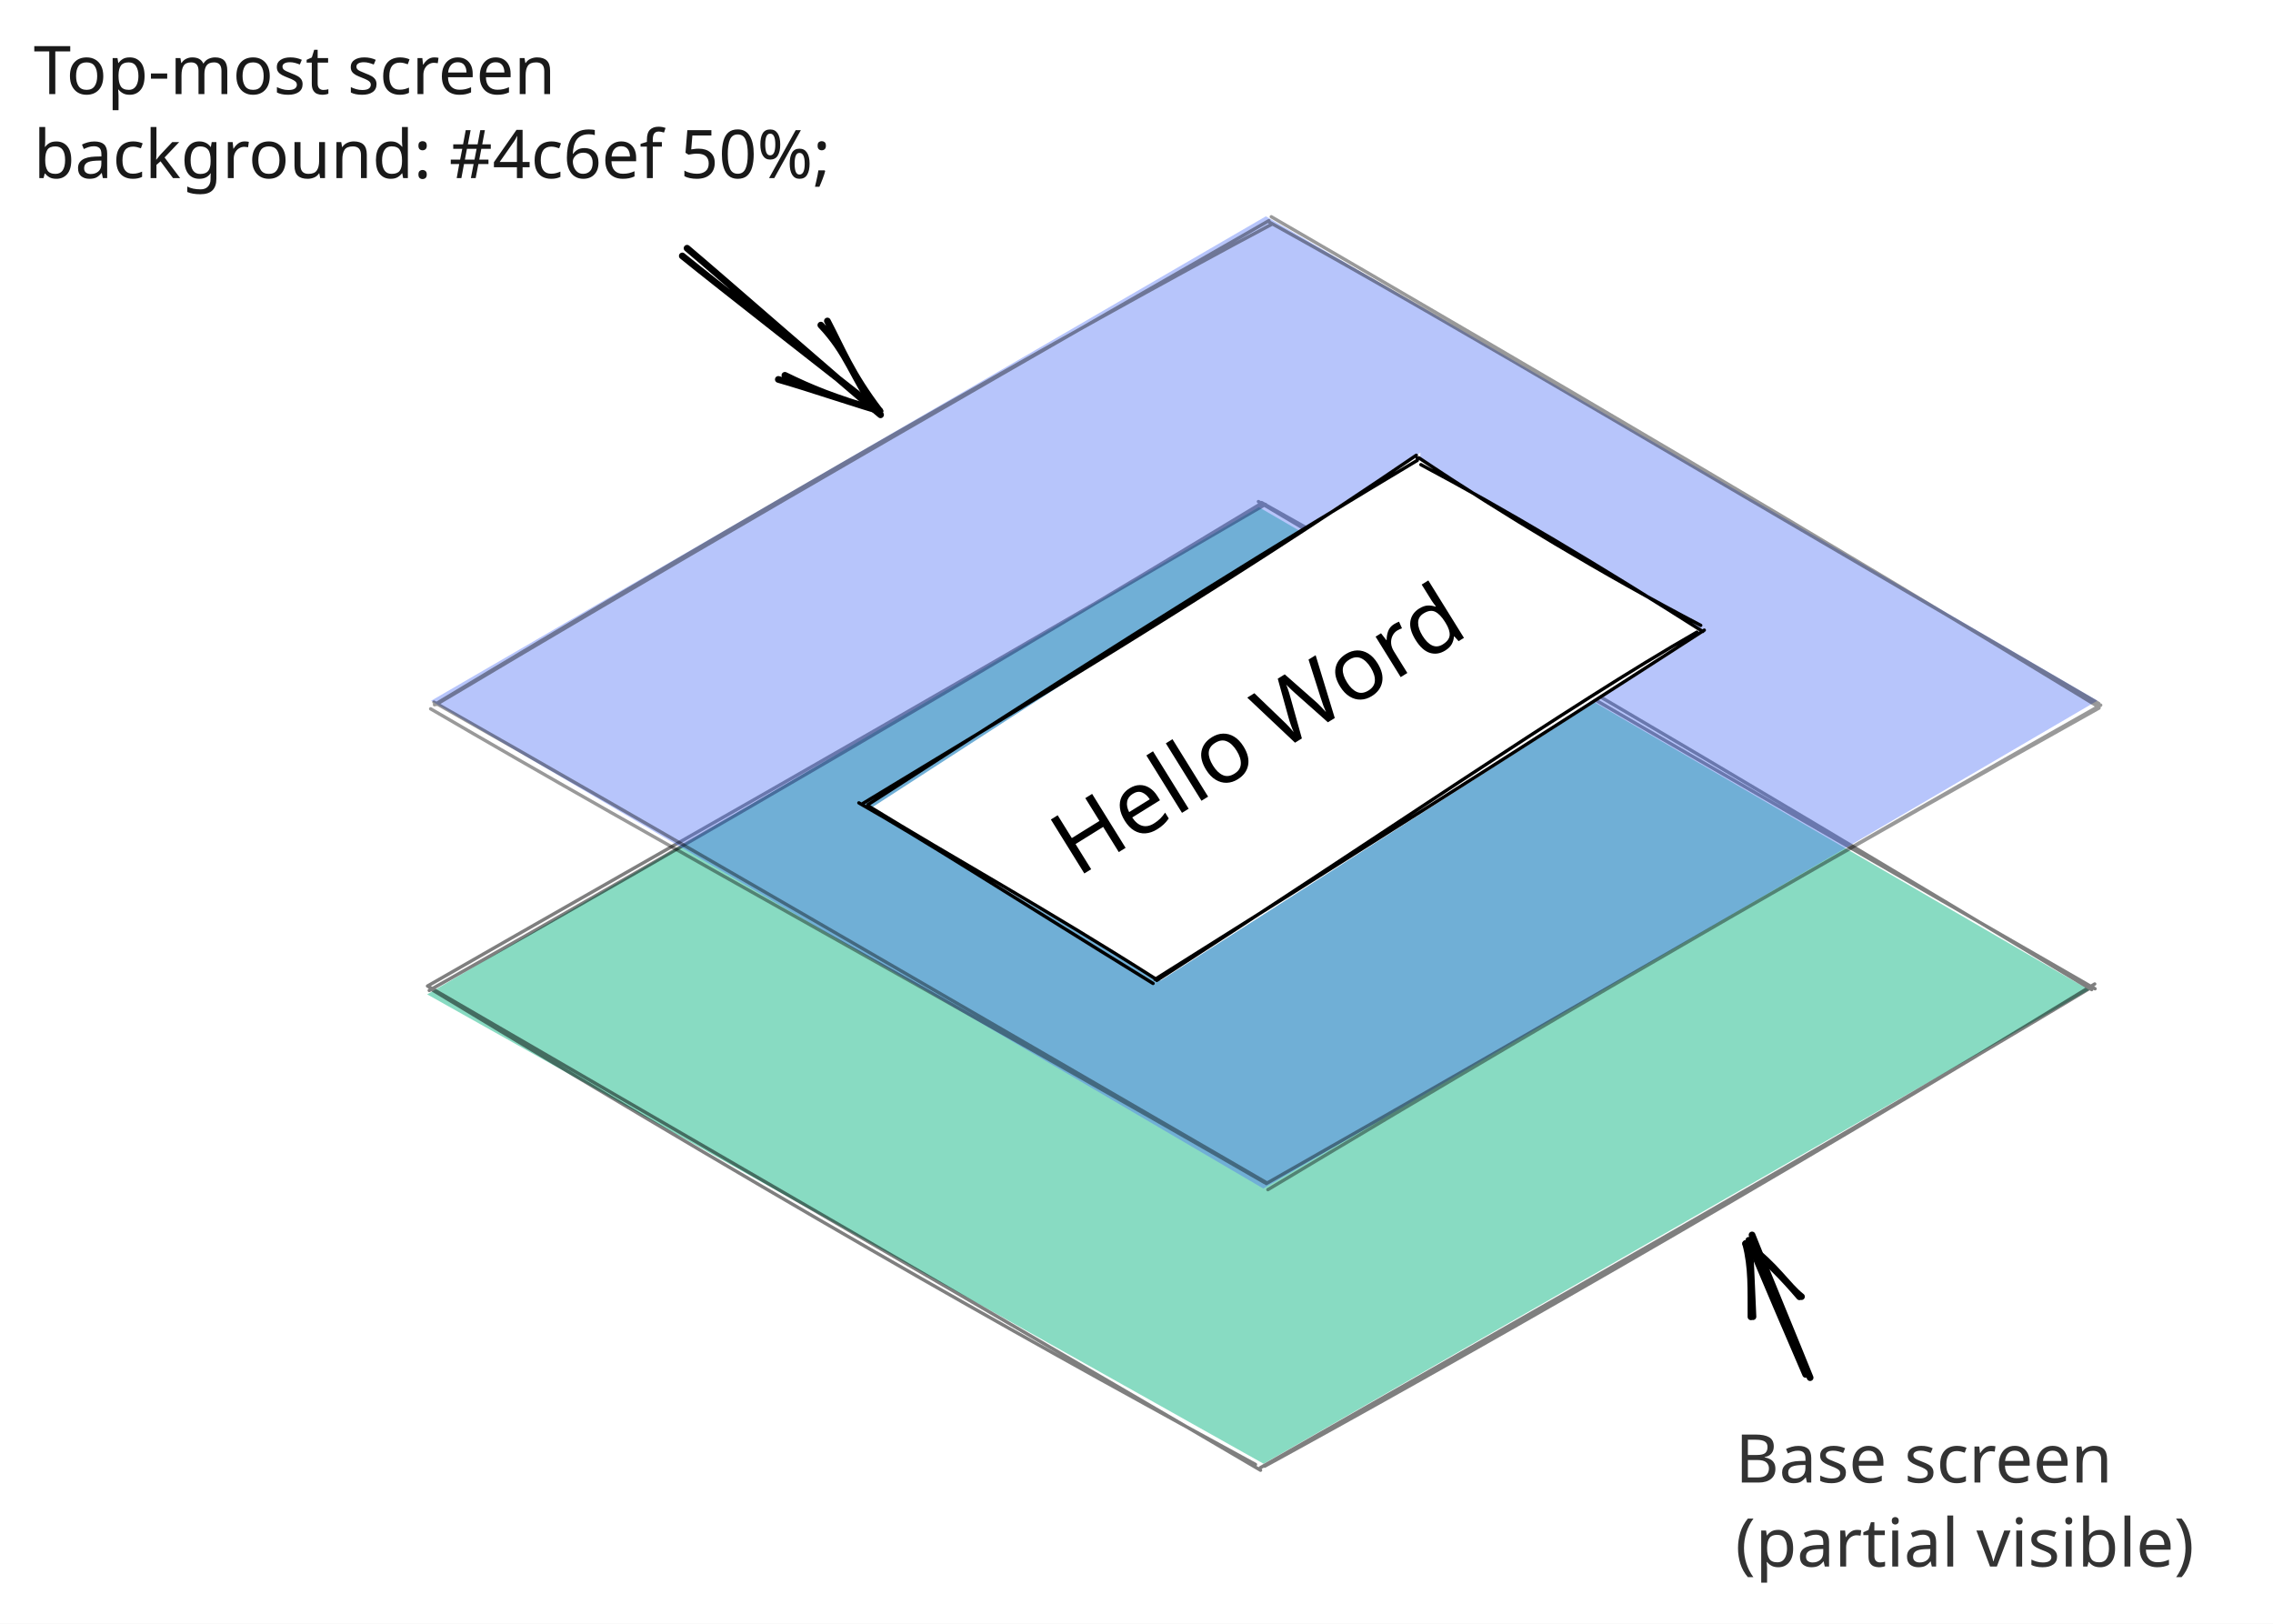
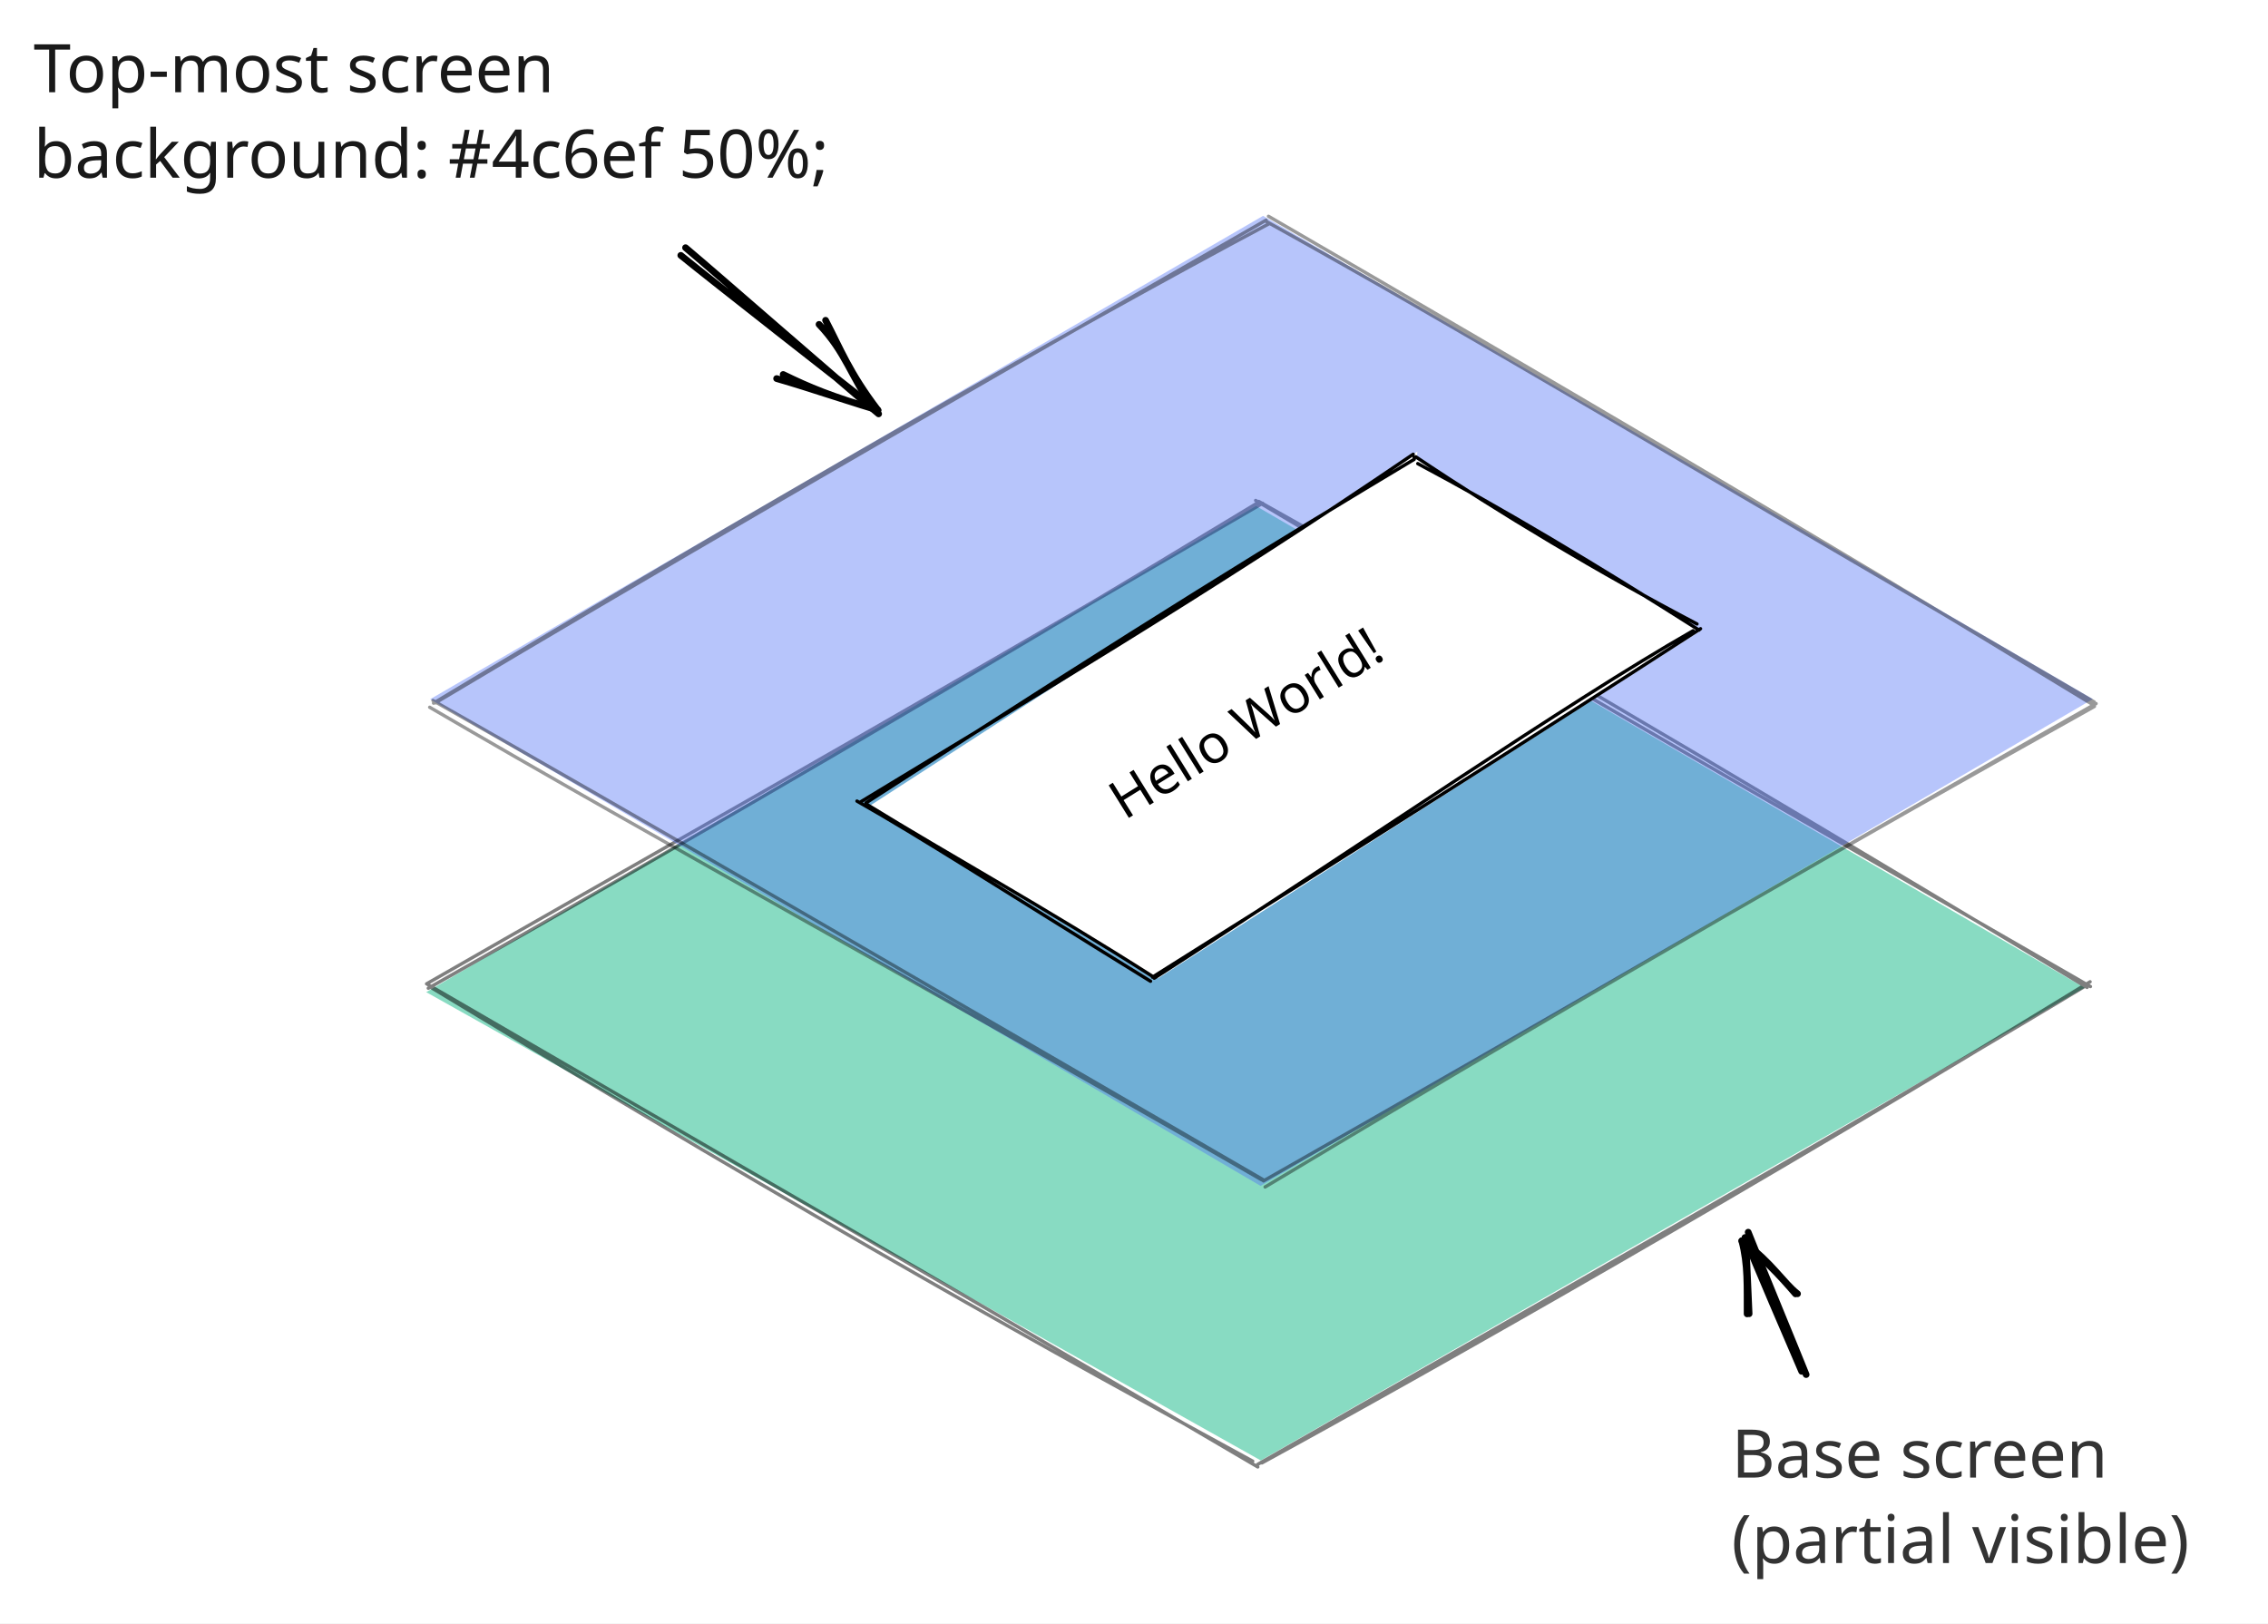
- <svg xmlns="http://www.w3.org/2000/svg" version="1.1" viewBox="0 0 676.405 483.133" width="676.405" height="483.133">
+ <svg xmlns="http://www.w3.org/2000/svg" version="1.1" viewBox="0 0 676.405 484.133" width="676.405" height="484.133">
  
-   eyJ2ZXJzaW9uIjoiMSIsImVuY29kaW5nIjoiYnN0cmluZyIsImNvbXByZXNzZWQiOnRydWUsImVuY29kZWQiOiJ4nNVZaW/bRlx1MDAxMP3uXyGoKNBcdTAwMDJcdTAwMTGz95GiKHzUqXM4h2w4blx1MDAxYlx1MDAxNLS4klx1MDAxOPFQyZUtJ/B/75CWxUO3rcSNXHUwMDAw29Luajmcfe/NXHUwMDFi+stOo9G010PTfNZomnHHXHJ8L3Gvmk+y8UuTpH5cdTAwMWPBXHUwMDE0yT+n8Sjp5Cv71lx1MDAwZdNnT5+GbjIwdlx1MDAxOLhcdTAwMWTjXFz66chcclI78vzY6cThU9+aMP0t+33shubXYVx1MDAxY3o2cYqLtIzn2zi5vZZcdExoXCKbwu5/wedG40v+u1x1MDAxNJ3nu2FcdTAwMWN5+fJ8olx1MDAxNJ6i9dHjOMpDJYhcdTAwMTCFuURqusJPXHUwMDBm4GrWeDDdhYhNMZNccjWPXHUwMDBlzp63d+W41Vx1MDAxM+O34Wv5oj+gfnHZrlx1MDAxZlx1MDAwNG17XHUwMDFk5EGlMdxLMZfaJFx1MDAxZZgz37N9mMW18UXfSuJRr1x1MDAxZpk0rXwnXHUwMDFlulx1MDAxZN9ew1x1MDAxOEfTQTfq5VtcdTAwMTQjY/hEXHUwMDA1d1x1MDAxMFx1MDAxMlxuayq0oJRcdTAwMTXpyL4vsHIoJ0pcdTAwMTNGNcWE1+Laj1x1MDAwMzhcdTAwMDaI61x1MDAwN5S/isgu3M6gXHUwMDA34UVesVx1MDAwNpNcdTAwMGKlRLHmanK3THOHKUZlsX3f+L2+zVx1MDAwZkg4SmKky7OpyY9cdTAwMDArQThCilx1MDAxNCeUXXJ45OVg+FhOU+RN0lx1MDAxNI2CoIgym/i9XHUwMDBloDKISqd7Zl+NXHUwMDBlP6e0O/pw7vrolJFBb396N1x1MDAxNcS5SVx1MDAxMl81pzM3k3dFRKOh597iXGJcdTAwMGKplVBcZimKiuRcdTAwMDd+NKhcdTAwMDdcdTAwMWLEnUFcdTAwMDG9fPTmyXzEWzO28+CuNV9cdTAwMDR3qpRkSIq1wb672zNcdTAwMWbk+OL93sGxd/6CXHUwMDFkuu2Xb1x1MDAxZVx1MDAxM+xqXHUwMDE12CVnXHUwMDBlxVx1MDAxYyAjXHTXiMtcbtaVxlx1MDAwZVVcYlx1MDAxOMGwwlx1MDAwND9cZutSc9Qls1jHJUpOQV5cdTAwMWGbQJtgKrVkVLDvXHUwMDFm2lx1MDAwMv7iTaBdYCiObNv/fKvGldFDN/SD61xuXHUwMDEwcsxDgHtualx1MDAxYWknMSb6O/pp6CbWd4NcdTAwMDbUXHUwMDE4/1wiMD+XTy01XHUwMDEwS7Z5SfWyXXZcdTAwMDO/l7GlXHUwMDE5mG6VRtaHXHUwMDEyNJ228bCY7UBULmyXXHUwMDFjefW7i1x1MDAxM7/nR25wsl6ES5l9m/451MZcdTAwMTLL+vBcdTAwMWS3sZJcYmlEKVmb3ctcdTAwMTGxXHUwMDAxu0lt/L7sxmglvaVwKFRtppVUXFxcdTAwMTT8zdktXHUwMDE1XHUwMDE0OsU5XHUwMDA2QDL5wEq2kN3C0YpAqVJcdTAwMWNRXHUwMDA0l5nlOiOgMlx1MDAxMFx1MDAwM1x1MDAwNIpcdTAwMTBnvCD4hPpcdTAwMWOUmJOy7VjN/ILSd0Ahk5GbxYKwirLsPpRNLcB5z488P+pVXHUwMDAzm/i0ozWKR07yziiLsoVcdTAwMWPGXGInXHUwMDE4S461JlJyWlrWc4dZ1NShXHUwMDEyRJtKilx1MDAwNdNcYtOZuzeRtzqq5f6tXHUwMDE2lSREXHUwMDAzmsAjSlx1MDAwMu/ZvKhAxjkshMLKOZWzZ1x1MDAxMrip3Y/D0LeQ/rexXHUwMDFm2Xqa83zuZqTvXHUwMDFid0ZZ4K7Kc3V1XHUwMDE4ZjtWxb941yjok3+Yvv/4ZO7q1kJw57MzuC722yn/XSRsS0y6Zrg+OjXpXHUwMDE4QyhIoFx1MDAwMqyrlO3i1W6yXHUwMDE3Xu6T6GD/8NNwsHfaudCP6VvYapMuQdiYhFx1MDAxZkTBJlx1MDAxNqqSe3xKXHUwMDFksNVcdTAwMTjwL1x1MDAxOMhcdTAwMWOthbWZsrGOMF2+PY+uNFx1MDAwNdLiUuX5mj4mPTlqf/bS+F37+NWgezo6sP9cdTAwMWXy78uiXHUwMDBitFx1MDAxMOxcdTAwMWPsu1wiiK2P9cElPlx1MDAxYbn9PuNXr9+3nqPjly9Pw1x1MDAwNVjvu53+KDFfXHUwMDFi7XpcdTAwMTXaXHUwMDAx6I7GXGLaXHUwMDExMOHQm1xuVYE7g0JcdTAwMGVLoFx1MDAwMmvFYV0pXHUwMDFi98C7TdwoXHUwMDA1XHUwMDA3XHUwMDA24JrFPClcdTAwMTXnJV5cdTAwMWTC1FxcXHUwMDEyRcX3j3GAmKRqXHUwMDAzjD/Mq5/Ew1ZcdTAwMTinduqGiyN61rjVXCJI+I+//Fx1MDAxZlxc+9qx3s+/ayTqo3e8l5JcdTAwMDFcdTAwMWJ0yVx1MDAwMK/i/XKMbMT7b+ffwec5XHUwMDA00kBcdLgqRuplXHUwMDBlZiVlXHUwMDE4vFx1MDAxNlWaqHpcXNujPZdQ6Tj0XG5UKlx1MDAwNVx1MDAwMjSn4oFEyazHXHUwMDAwXHSiXGJcdTAwMTExY+Ixolx1MDAxOFx1MDAxM6o3qnvbdvH3J/OaLn55ean6ZUy0xlxmgzPEXFxyXTKPd3aZQdpcdTAwMDXNnjJShCVEfj9cdTAwMTO/3N9Vg0JgaFx1MDAxNM7kW1xuKUqnNY1KOVKAwEPgWiMupPyuPfxCaGevXHUwMDE5UG/o4HNZ3kzZcNZPQHsk1pe28ZhcdTAwMGLz7uR59M+7pHUyXHUwMDBl37SiP9Fj2vfVwia4doRcdTAwMDBzjimYd1W0irfP2Fx1MDAxMXNcdTAwMDRcdTAwMTHQI1JcdTAwMDatlXyYf+92u3OMXGZTYKlkJlx0YJxIWVx1MDAxNKaSXHUwMDA2zHTAUyEmJFx1MDAwMYpcblE8TbrTNLhTxpEsPWd9qM9Z5ba38Vxiok62XHUwMDA1M1umcWVu2304y1x1MDAxZSxQLmpwyl5QeFx1MDAxY0R05pyphMNcdTAwMTQrt5OgXHQgtyBuQnOKlaxsN4OKVfsp5sB1OSZg0lx1MDAwNWO6slx1MDAxZEdcdTAwMGVHIKRcdTAwMTRrySRszlZttyg3aynSwlx1MDAxZav0bKuuSJRDXG411uv/I8Re2GNzRPxP7PjFqWmf++fo7Vwis/VoisRcdTAwMWTQWVx1MDAxMCBOJIfqWmoyx7m5wlx1MDAwZYYzllRzQknp5nOFXHUwMDEyxFx1MDAwMdXQkoNWSfBf21co8Fx1MDAwNFx1MDAwZeWIcqXAKMxpuyhxXHUwMDA0IFx1MDAxZUyEhFx1MDAwZVniWcslXGJ0hFxuq+39M/CrqFO5T1x1MDAxMlx1MDAwZcueqVx1MDAxMK7AgujyP+cqfVO1z8mS+IdcdIK4cVx1MDAxNife3M5cYjZelKxv0SmVorul586E3k13OGxbyOTUvsFcdTAwMTn53iRcdTAwMWTFns1L31xc7c3HTlx1MDAwNp+dXHTlM26Z3Dnf7Nz8XHUwMDA3XG785CMifQ==
+   eyJ2ZXJzaW9uIjoiMSIsImVuY29kaW5nIjoiYnN0cmluZyIsImNvbXByZXNzZWQiOnRydWUsImVuY29kZWQiOiJ4nNVZaW/bRlx1MDAxNPzuX6GqKNBcdTAwMDJcdTAwMTGz95GiKHzUqXM4h2w47oGCXHUwMDE2V1x1MDAxMiNcdTAwMWUqubLlXHUwMDA0/u99pGXx0G0rcSPAlrS7XFy+3Z2ZN4/6vNNoNO310DSfNZpm3HFcdTAwMDPfS9yr5pOs/dIkqVx1MDAxZkfQRfLvaTxKOvnIvrXD9NnTp6GbXGaMXHUwMDFkXHUwMDA2bsc4l346coPUjjw/djpx+NS3Jkx/zf5cdTAwMWa7ofllXHUwMDE4h55NnOImLeP5Nk5u72VcdTAwMDJcdTAwMTOayKYw+5/wvdH4nP8vRef5blx1MDAxOEdePjzvKIWnaL31OI7yUFx0XCJEYS6Rmo7w01x1MDAwM7ibNVx1MDAxZXR3IWJT9GRNzaODs+ftXTlu9cT4bfhavuhcdTAwMGaoX9y261x1MDAwN0HbXlx1MDAwN3lQaVxmayn6UpvEXHUwMDAzc+Z7tlx1MDAwZr241r7oqiRcdTAwMWX1+pFJ08o18dDt+PZcdTAwMWHaOJo2ulEvn6JoXHUwMDE5wzcquIOQUFhToVx1MDAwNaWs2I7seoGVQzlRmjCqKSa8XHUwMDE2135cdTAwMWPAMUBcXN+j/FVEduF2XHUwMDA2PVxiL/KKMZhcXCglijFXk9UyzVx1MDAxZKZcdTAwMTiVxfR94/f6Nj8g4SiJkS73piY/XHUwMDAyrFx1MDAwNOFcYilSnFB2y+GRl4Ph7/I2Rd5km6JRXHUwMDEwXHUwMDE0UWZcdTAwMWS/1Vx1MDAwMVRcdTAwMDZR6XTP7KvR4aeUdkdcdTAwMWbOXVx1MDAxZp0yMujtT1dTQZybJPFVc9pzM/lURDRcdTAwMWF67i2OsJBaXHTFkKKo2PzAj1x1MDAwNvVgg7gzKKCXt948mY94a8Z2XHUwMDFl3LVcdTAwMTaL4M6V5opLsjbYd3d75oNcdTAwMWNfvN87OPbOX7BDt/3yzWOCXa1cdTAwMDK75MyhmFx1MDAwM2Qk4Vx1MDAxYXFZwbrS2KFcblx1MDAwMSNcdTAwMThWmOCHYV1qjrpkXHUwMDE267hEySnIOa5Dm2AqtWRUsG9cdTAwMWPaXHUwMDFhScq5XHUwMDE2clx1MDAwM2hcdTAwMTdcdTAwMTiKI9v2P92qcaX10Fxy/eC6XHUwMDAyhFx1MDAxY/NcdTAwMTDgnpuaRtpJjIn+in5cdTAwMWO6ifXdoFx1MDAwMTnGv1xizE/lU0tccsSSTV5SvWyW3cDvZWxpXHUwMDA2plulkfUhXHUwMDA1TbttPCx6O1x1MDAxMJVcdTAwMGLTJUdefXVx4vf8yFxyTtaLcCmzb7d/XHUwMDBltbHEst58x22sJEJcdTAwMWFRuj67lyNiXHUwMDAzdpNa+33ZjdFKekvhUMjaTCupuCj4m7NbKkh0inMslGDygZlsIbuFo1x1MDAxNYFUpTiiiJXUdMp1RkBlIFx1MDAwNlxiXHUwMDE0Ic54QfBcdPU5VYqTsu1YzfyC0ndAIZOWm8WCsCRcdTAwMWJcdHjH7D6UTS3Aec+PPD/qVVx1MDAwM5v4tKM1kkdO8s4oi7KFXHUwMDFjxlxiJ1x1MDAxOEuOtSZSclpcdTAwMWHWc4dZ1NShXHUwMDEyRJtKilx1MDAwNdNcYtOZ1ZvIW1x1MDAxZNVy/1aLSlx1MDAxMqJcdTAwMDFN4Fx1MDAxMSWBz2xeVCDjXHUwMDFjXHUwMDA2SoY4p3L2TFx1MDAwMje1+3FcdTAwMTj6XHUwMDE2tv9t7Ee2vs35fu5mpO9cdTAwMWJ3RllgVeW+ujpcZrNcdTAwMTmr4l98alx1MDAxNPTJv0w///1k7ujWQnDnvTO4LubbKb8vXHUwMDEytiUmXTNcXG+dmnSMIVx1MDAxNCRQXHUwMDAx1lXKdvFqN9lcdTAwMGIv90l0sH/4cTjYO+1cXOjH9C1stUmXIGxMwlx1MDAxZqJgXHUwMDEzXHUwMDBiVck9PqVcdTAwMGXYalxm+Fx1MDAxN1xmZI7WwtpM2VhHmC7fnkdXmlx1MDAwMmlxKfN8SVx1MDAxZpOeXHUwMDFjtT95afyuffxq0D1cdTAwMWRcdTAwMWTYf1x1MDAwZvm3ZdFF6XjrXHUwMDE2XVKqwZ2un8VcdTAwMDeX+Gjk9vuMX71+33qOjl++PFxyXHUwMDE3YL3vdvqjxHxptOtVaFx1MDAwN6A7XHUwMDFhI1x1MDAwNYhcIpD0hVBcdTAwMTW4M0jkMFx1MDAwNDKwVlx1MDAxY8Yx9lx1MDAxMLzbxI1ScGBcdTAwMDCuWcyTUnJe4tUhTFxyhZOi4lx1MDAxYsf4nVdXXHUwMDFiYPxhXv0kXHUwMDFltsI4tVM3XFxcdTAwMWPRs8atXHUwMDE2NTj64ef/g2tfO9b7+XeNXHUwMDE2luZSMmCDLlx1MDAxOeBVvF+OkY14//X8O/g8h8A2UFx1MDAwMq6KkXqag15JQfwkoUpcdTAwMTNVj2t7tOdcdTAwMTIyXHUwMDFkh1qBSqVAgOZkPJAomdVcdTAwMTggQVx1MDAxNCFcImZMPEZcdTAwMTRjQvVGeW/bLp5rLem9yLymi1+eXqp+XHUwMDE5XHUwMDEzrTHD4FxmMZdcXJfM451dZrDtgmZPXHUwMDE5KcJcdTAwMTJcIr+fiV/u76pBITA0XG5n8i2FXHUwMDE0pdOaRqVcdTAwMWMpQOAhcJBHLqT8pj38Qmhnr1x1MDAxOVBv6OBzWd5M2XBWT0B5JNaXtvGYXHUwMDBi8+7kefTPu6R1Mlx1MDAwZd+0oj/QY9r31cImuHaEXHUwMDAwc44pmHdVlIq3z9hcdTAwMTFzXHUwMDA0XHUwMDExUCNSlj2BfZh/73a7c4xcZlNgqWQmXHRgnEhZXHUwMDE0ppJcdTAwMDbMdMBTISYkXHUwMDAxiorSXHUwMDEzuztNg5UyjmTpOetDfc4qt72NR1x1MDAxMHWyLejZMo0rfduuw1n2YIFyUYNT9oLE4yCiM+dMJVx1MDAxY6ZYOZ1cdTAwMDRNXHUwMDAwuVx1MDAwNXFcdTAwMTOaU6xkZbpcdTAwMTlUrJpPMVx1MDAwN+7LMVx1MDAwMZMuXHUwMDE405XpOHI4XHUwMDAyIaVYSyZhcrZqukV7s5ZcIi2ssfjCXHUwMDFhXHUwMDBig+4pXHUwMDA2XGJcXF+R7IU9NkfE/8iOX5ya9rl/jt4uMluPpkjcXHUwMDAxnVx1MDAwNVx1MDAwMeJEcsiuqLguUygusFx1MDAwM51aXHUwMDAxblx1MDAxNJxZIdi5Qlx0yILgZaji4L1g7PZcdTAwMTVcbuM5pVx1MDAxNtZ1XHRcdTAwMTJcdTAwMDSqPoXV9n7wW1ZcdTAwMGJJglWx1vvVQlhUWqe1ULV2yTbmd1x1MDAxM1x1MDAwNHHjLE5cdTAwMDLvu7n1TulcdTAwMTepr1HvVOK5pdnOhKZNdzhsW9itqVxyg3PwvcmSi1mbl7652puPgVxmXHUwMDA2O1x1MDAxM+pmXHUwMDFjMblcdTAwMDO+2bn5XHUwMDBmpCHY9yJ9
  <defs>
    <style class="style-fonts">
      @font-face {
        font-family: "Virgil";
        src: url("https://unpkg.com/@excalidraw/excalidraw@0.14.2/dist/excalidraw-assets/Virgil.woff2");
      }
      @font-face {
        font-family: "Cascadia";
        src: url("https://unpkg.com/@excalidraw/excalidraw@0.14.2/dist/excalidraw-assets/Cascadia.woff2");
      }
    </style>
  </defs>
-   <rect x="0" y="0" width="676.405" height="483.133" fill="#ffffff" />
+   <rect x="0" y="0" width="676.405" height="484.133" fill="#ffffff" />
  <g stroke-opacity="0.5" fill-opacity="0.5" stroke-linecap="round" transform="translate(127.0959 150.1051) rotate(0 247.7422 143.4355)">
    <path d="M247.51 0.8 L494.59 144.45 L248.92 285.43 L0.02 145.77" stroke="none" stroke-width="0" fill="#12b886" fill-rule="evenodd" />
    <path d="M247.39 -0.86 C307.52 34.96, 365.28 68.69, 496.35 144.1 M248.33 -0.56 C309.7 33.74, 371.12 69.6, 495.35 144.35 M496.25 142.68 C398.23 202.81, 301.23 257.77, 249.25 286.16 M495.36 143.62 C415.04 191.92, 334.94 236.84, 247.98 286.61 M246.51 285.65 C186.6 253.01, 122.44 217.63, 1.28 144.27 M248.02 287.36 C189.73 253.09, 131.96 219.78, 0.37 143.42 M0.13 143.29 C61.4 108.1, 123.92 73.21, 249.48 -0.03 M0.64 144.6 C82.66 98.27, 163.26 51.19, 248.47 -0.44" stroke="#000000" stroke-width="1" fill="none" />
  </g>
-   <g stroke-opacity="0.8" fill-opacity="0.8" transform="translate(516.4046 423.1326) rotate(0 75 25)">
-     <text x="0" y="18" font-family="Virgil, Segoe UI Emoji" font-size="20px" fill="#000000" text-anchor="start" style="white-space: pre;" direction="ltr">Base screen</text>
+   <g stroke-opacity="0.8" fill-opacity="0.8" transform="translate(516.4046 423.1326) rotate(0 75 25.5)">
+     <text x="0" y="17.5" font-family="Virgil, Segoe UI Emoji" font-size="20px" fill="#000000" text-anchor="start" style="white-space: pre;" direction="ltr">Base screen</text>
    <text x="0" y="43" font-family="Virgil, Segoe UI Emoji" font-size="20px" fill="#000000" text-anchor="start" style="white-space: pre;" direction="ltr">(partial visible)</text>
  </g>
  <g stroke-linecap="round">
    <g transform="translate(538.4094 409.7608) rotate(0 -8.491188 -21.19343)">
      <path d="M0.25 0.16 C-2.51 -6.77, -14.27 -35.22, -17.03 -42.3 M-1.08 -0.8 C-3.96 -7.46, -15.4 -34.02, -18 -40.71" stroke="#000000" stroke-width="2" fill="none" />
    </g>
    <g transform="translate(538.4094 409.7608) rotate(0 -8.491188 -21.19343)">
      <path d="M-2.32 -23.94 C-6.35 -27.05, -10.36 -33.6, -17.72 -38.78 M-2.91 -23.9 C-7.98 -29.82, -12.6 -34.52, -18.94 -39.72" stroke="#000000" stroke-width="2" fill="none" />
    </g>
    <g transform="translate(538.4094 409.7608) rotate(0 -8.491188 -21.19343)">
      <path d="M-16.76 -17.98 C-17 -22.66, -17.27 -30.76, -17.72 -38.78 M-17.35 -17.94 C-17.4 -25.92, -17.06 -32.67, -18.94 -39.72" stroke="#000000" stroke-width="2" fill="none" />
    </g>
  </g>
  <mask />
  <g stroke-opacity="0.4" fill-opacity="0.4" stroke-linecap="round" transform="translate(129.4138 65.63832) rotate(0 247.7422 143.4355)">
    <path d="M247.28 -1.27 L494.75 142.83 L246.54 288.02 L-1.13 142.88" stroke="none" stroke-width="0" fill="#4c6ef5" fill-rule="evenodd" />
    <path d="M248.9 -1.14 C329.48 45.61, 410.26 92.92, 494.53 144.36 M248.35 0.48 C309.43 34.37, 369.65 70.71, 495.16 143.7 M495.22 145.04 C425.01 184.3, 354.44 224.46, 247.89 288.34 M495.72 144.18 C416.98 188.62, 338.53 234.82, 247.41 286.53 M246.94 286.24 C155.97 233.76, 64.98 184.04, -1.26 145.28 M247.44 286.25 C154.33 232.33, 61.72 178.37, -0.28 143.28 M-0.11 144.05 C95 86.77, 187.95 33.6, 248.93 1.16 M0.41 143.98 C64.79 105.59, 129.91 67.81, 248.18 0.02" stroke="#000000" stroke-width="1" fill="none" />
  </g>
-   <g stroke-opacity="0.9" fill-opacity="0.9" transform="translate(10 10) rotate(0 127 25)">
-     <text x="0" y="18" font-family="Virgil, Segoe UI Emoji" font-size="20px" fill="#000000" text-anchor="start" style="white-space: pre;" direction="ltr">Top-most screen</text>
+   <g stroke-opacity="0.9" fill-opacity="0.9" transform="translate(10 10) rotate(0 127 25.5)">
+     <text x="0" y="17.5" font-family="Virgil, Segoe UI Emoji" font-size="20px" fill="#000000" text-anchor="start" style="white-space: pre;" direction="ltr">Top-most screen</text>
    <text x="0" y="43" font-family="Virgil, Segoe UI Emoji" font-size="20px" fill="#000000" text-anchor="start" style="white-space: pre;" direction="ltr">background: #4c6ef 50%;</text>
  </g>
  <g stroke-linecap="round">
    <g transform="translate(204.3797 74.48633) rotate(0 28.74254 23.88928)">
      <path d="M0.08 -0.62 C9.67 7.42, 48 41.02, 57.66 48.94 M-1.34 1.67 C8.1 9.35, 46.99 39.74, 56.8 47.42" stroke="#000000" stroke-width="2" fill="none" />
    </g>
    <g transform="translate(204.3797 74.48633) rotate(0 28.74254 23.88928)">
      <path d="M27.24 38.41 C39.03 41.84, 44.38 43.95, 56.16 47.35 M29.19 37.19 C37.21 41.09, 43.31 43.64, 57.46 47.83" stroke="#000000" stroke-width="2" fill="none" />
    </g>
    <g transform="translate(204.3797 74.48633) rotate(0 28.74254 23.88928)">
      <path d="M39.89 22.25 C47.88 30.66, 49.34 37.74, 56.16 47.35 M41.84 21.03 C46.29 29.51, 48.87 36.56, 57.46 47.83" stroke="#000000" stroke-width="2" fill="none" />
    </g>
  </g>
  <mask />
  <g stroke-linecap="round">
    <g transform="translate(421.7556 136.3789) rotate(0 -39.75442 77.47952)" fill-rule="evenodd">
      <path d="M0.95 -1.7 L-163.22 104.49 L-76.4 155.38 L85.14 51.9 L0.81 0.56" stroke="none" stroke-width="0" fill="#fff" fill-rule="evenodd" />
      <path d="M-0.29 -0.91 C-60.12 39.92, -121.19 76.06, -164.98 102.7 M0.01 0.6 C-39.56 24.3, -78.73 48.23, -163.5 103.07 M-166.17 102.52 C-146.55 113.62, -125.01 127.64, -78.63 156.24 M-163.36 103.43 C-138.16 118.94, -110.76 133.92, -77.63 155.04 M-77.52 155.33 C-13.77 114.34, 45.38 73.28, 83.2 51.72 M-78.04 155.02 C-22.02 119.88, 33.85 84.43, 85.41 51.12 M84.97 51.52 C54.49 32.13, 26.29 15.27, 1.08 1.88 M84.35 49.7 C55.42 34.53, 25.65 16.73, 0.48 -0.15 M0 0 C0 0, 0 0, 0 0 M0 0 C0 0, 0 0, 0 0" stroke="#000000" stroke-width="1" fill="none" />
    </g>
  </g>
  <mask />
-   <g transform="translate(303.2359 194.6802) rotate(328.1795 78.67518 16.31781)">
-     <text x="0" y="26.636" font-family="Cascadia, Segoe UI Emoji" font-size="26.448px" fill="#000000" text-anchor="start" style="white-space: pre;" direction="ltr">Hello Word</text>
+   <g transform="translate(323.9031 200.4915) rotate(328.1795 57 9.5)">
+     <text x="0" y="15" font-family="Cascadia, Segoe UI Emoji" font-size="16px" fill="#000000" text-anchor="start" style="white-space: pre;" direction="ltr">Hello World!</text>
  </g>
</svg>
